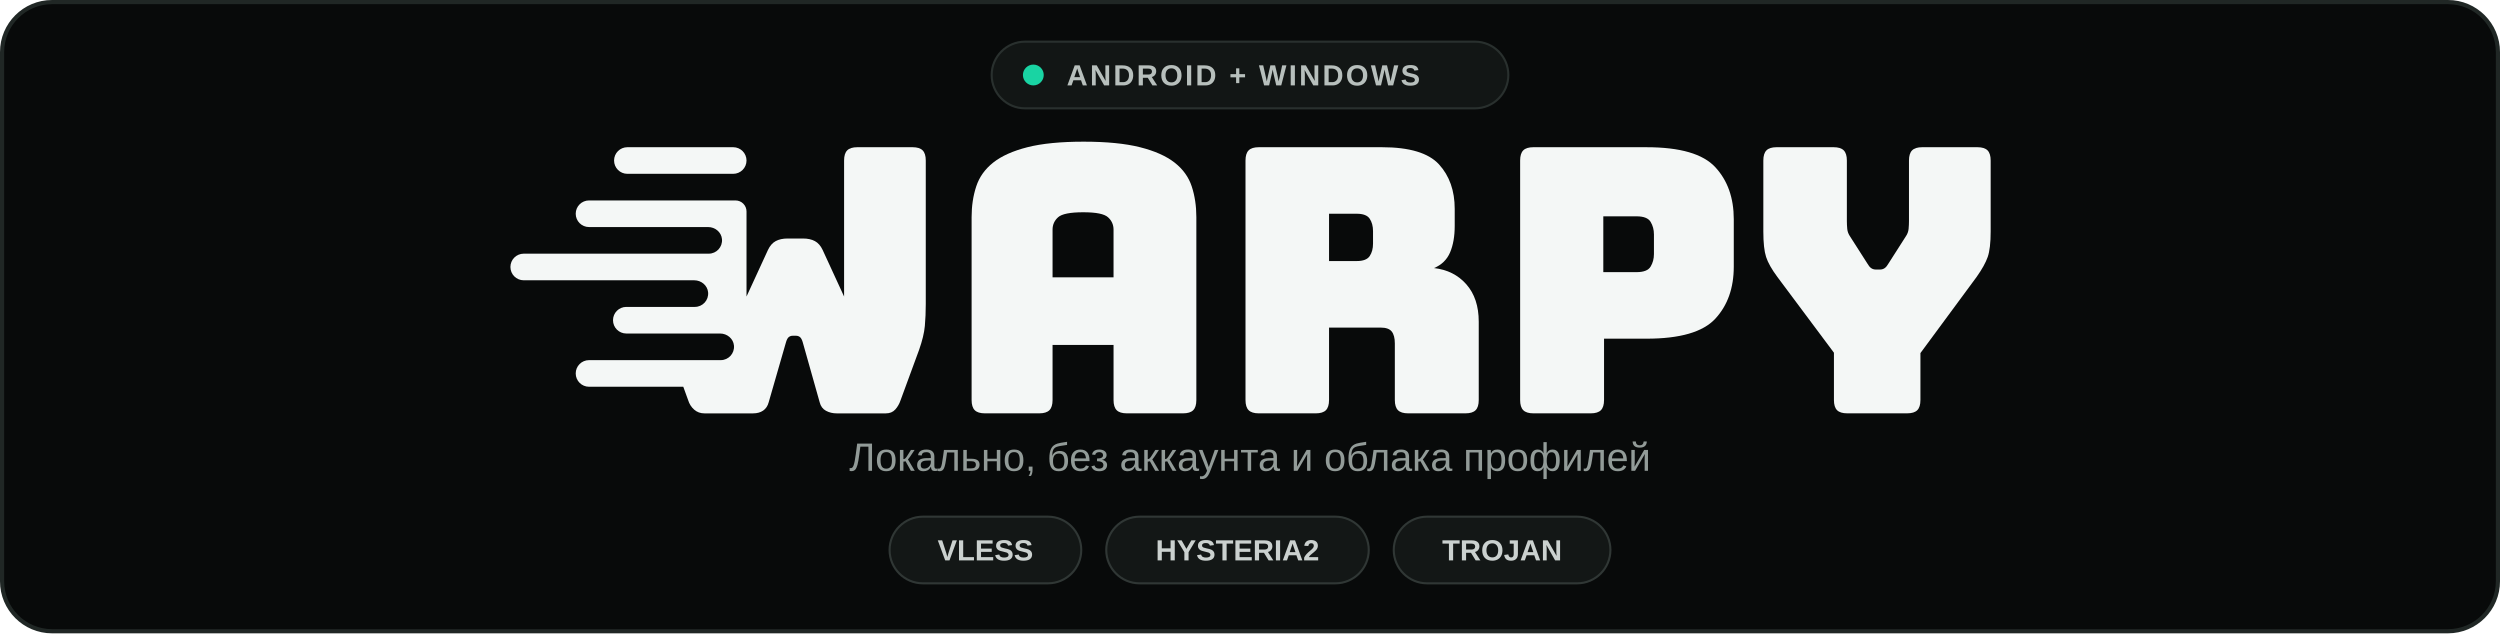
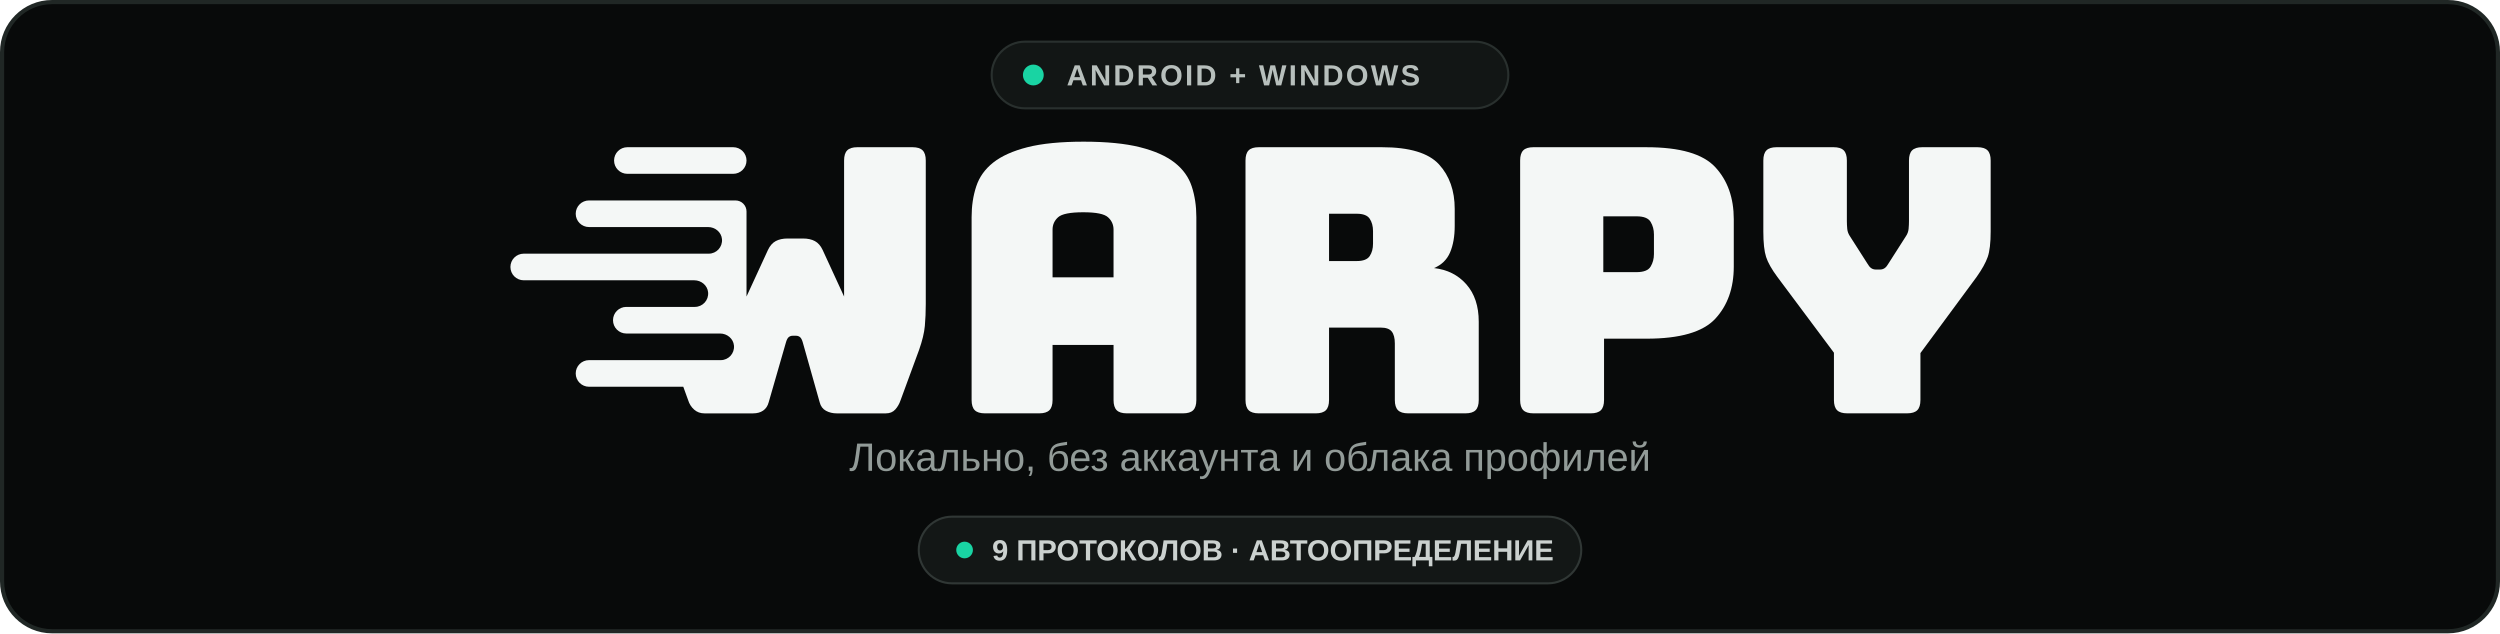
<svg xmlns="http://www.w3.org/2000/svg" width="1200" height="304" viewBox="0 0 1200 304" role="img" aria-labelledby="title desc">
  <rect x="1" y="1" width="1198" height="302" rx="24" fill="#080a0a" stroke="#202725" stroke-width="2" />
  <g font-family="Segoe UI, Arial, sans-serif">
    <rect x="476" y="20" width="248" height="32" rx="16" fill="#121615" stroke="#29302e" />
    <circle cx="496" cy="36" r="5" fill="#19d4a3" />
    <text x="512" y="41" fill="#b7bfbc" font-size="14" font-weight="700" letter-spacing="1.1">ANDROID + WINDOWS</text>
    <g transform="translate(245 68) scale(.38)" fill="#f4f7f6">
      <path d="M1166.65,159.68c9.64-4.04,16.41-10.66,20.31-19.84,3.89-9.18,5.84-20.31,5.84-33.38v-21.48c0-23.03-6.62-41.79-19.84-56.26-13.23-14.47-37.28-21.71-72.14-21.71h-155.48c-5.92,0-10.2,1.33-12.84,3.97-2.65,2.65-3.97,6.93-3.97,12.84v302.55c0,5.92,1.32,10.2,3.97,12.84,2.64,2.65,6.92,3.97,12.84,3.97h71.9c5.91,0,10.19-1.32,12.84-3.97,2.64-2.64,3.97-6.92,3.97-12.84v-91.51h65.37c6.54,0,11.13,1.63,13.77,4.9,2.64,3.27,3.97,8.33,3.97,15.17v71.43c0,5.92,1.32,10.2,3.97,12.84,2.64,2.65,6.92,3.97,12.84,3.97h72.37c5.91,0,10.19-1.32,12.84-3.97,2.64-2.64,3.97-6.92,3.97-12.84v-98.98c0-19.61-5.22-35.32-15.64-47.16-10.43-11.83-24.05-18.68-40.85-20.54ZM1089.61,128.86c0,6.23-1.4,11.44-4.2,15.64-2.8,4.2-8.25,6.3-16.34,6.3h-35.02v-59.76h35.02c8.09,0,13.54,2.1,16.34,6.31,2.8,4.2,4.2,9.42,4.2,15.64v15.87Z" />
      <path d="M1435.11,7h-142.87c-5.92,0-10.2,1.33-12.84,3.97-2.65,2.65-3.97,6.93-3.97,12.84v302.55c0,5.92,1.32,10.2,3.97,12.84,2.64,2.65,6.92,3.97,12.84,3.97h72.37c5.91,0,10.19-1.32,12.84-3.97,2.64-2.64,3.97-6.92,3.97-12.84v-77.5h53.69c42.33,0,71.28-8.4,86.84-25.21,15.56-16.81,23.35-38.75,23.35-65.83v-59.76c0-27.08-7.79-49.02-23.35-65.83-15.57-16.81-44.52-25.21-86.84-25.21ZM1444.45,141.94c0,5.92-1.4,11.21-4.2,15.87-2.8,4.67-8.72,7-17.74,7h-42.02v-70.5h42.02c9.02,0,14.94,2.33,17.74,7,2.8,4.67,4.2,9.97,4.2,15.88v24.75Z" />
      <path d="M1865.82,10.97c-2.65-2.64-6.93-3.97-12.84-3.97h-69.57c-5.92,0-10.2,1.33-12.84,3.97-2.65,2.65-3.97,6.93-3.97,12.84v76.57c0,3.12-.16,6.38-.47,9.8-.31,3.43-1.56,6.7-3.74,9.8l-21.48,33.62c-1.56,2.8-3.2,4.83-4.9,6.07-1.71,1.25-3.82,1.87-6.3,1.87h-4.67c-2.49,0-4.6-.62-6.3-1.87-1.71-1.24-3.35-3.27-4.9-6.07l-21.48-33.62c-2.18-3.11-3.43-6.38-3.74-9.8-.31-3.42-.47-6.69-.47-9.8V23.81c0-5.91-1.33-10.19-3.97-12.84-2.65-2.64-6.93-3.97-12.84-3.97h-71.9c-5.92,0-10.2,1.33-12.84,3.97-2.65,2.65-3.97,6.93-3.97,12.84v89.65c0,14.32,1.17,25.06,3.5,32.21,2.34,7.17,7.08,15.57,14.24,25.21l71.44,95.71v59.76c0,5.92,1.32,10.2,3.97,12.84,2.64,2.65,6.92,3.97,12.84,3.97h75.64c5.91,0,10.19-1.32,12.84-3.97,2.64-2.64,3.97-6.92,3.97-12.84v-59.3l70.97-96.18c6.84-9.65,11.51-18.05,14.01-25.21,2.49-7.16,3.74-17.9,3.74-32.21V23.81c0-5.91-1.33-10.19-3.97-12.84Z" />
      <path d="M838.89,26.38c-10.59-8.24-25.14-14.71-43.65-19.37-18.52-4.67-42.25-7-71.2-7s-52.61,2.33-70.97,7c-18.37,4.67-32.76,11.13-43.19,19.37-10.43,8.25-17.59,18.29-21.48,30.12-3.9,11.83-5.84,24.74-5.84,38.75v231.11c0,5.92,1.32,10.2,3.97,12.84,2.64,2.65,6.92,3.97,12.84,3.97h68.63c5.91,0,10.19-1.32,12.84-3.97,2.64-2.64,3.97-6.92,3.97-12.84v-69.57h77.04v69.57c0,5.92,1.32,10.2,3.97,12.84,2.64,2.65,6.92,3.97,12.84,3.97h70.97c5.91,0,10.19-1.32,12.84-3.97s3.97-6.92,3.97-12.84V95.25c0-14.01-1.95-26.92-5.84-38.75-3.9-11.83-11.13-21.86-21.71-30.12ZM761.85,171.35h-77.04v-60.23c0-6.22,2.33-11.44,7-15.64,4.67-4.2,15.25-6.3,31.75-6.3s26.61,2.1,31.28,6.3c4.67,4.2,7,9.42,7,15.64v60.23Z" />
      <path d="M147.74,40.62h133.68c9.28,0,16.81-7.53,16.81-16.81s-7.53-16.81-16.81-16.81h-133.68c-9.28,0-16.81,7.53-16.81,16.81s7.53,16.81,16.81,16.81Z" />
      <path d="M507.86,7h-69.57c-5.92,0-10.2,1.33-12.84,3.97-2.65,2.65-3.97,6.93-3.97,12.84v171.82l-27.08-58.83c-2.49-5.29-5.76-9.02-9.8-11.2-4.05-2.18-9.03-3.27-14.94-3.27h-19.61c-5.92,0-10.9,1.09-14.94,3.27-4.05,2.18-7.32,5.92-9.8,11.2l-27.08,58.83v-107.46c0-7.69-6.24-13.93-13.93-13.93H99.29c-9.28,0-16.81,7.53-16.81,16.81s7.53,16.81,16.81,16.81h150.49c8.78,0,16.62,6.42,17.45,15.16.96,10.02-6.9,18.46-16.73,18.46H16.81c-9.28,0-16.81,7.53-16.81,16.81s7.53,16.81,16.81,16.81h215.45c8.78,0,16.62,6.42,17.45,15.16.96,10.02-6.9,18.46-16.73,18.46h-86.58c-9.28,0-16.81,7.53-16.81,16.81s7.53,16.81,16.81,16.81h118.52c8.78,0,16.62,6.42,17.45,15.16.96,10.02-6.9,18.46-16.73,18.46H99.29c-9.28,0-16.81,7.53-16.81,16.81s7.53,16.81,16.81,16.81h119.07l6.09,16.81c1.55,4.98,4.12,9.03,7.7,12.14,3.58,3.11,7.86,4.67,12.84,4.67h61.63c4.98,0,9.18-1.17,12.61-3.5,3.42-2.33,5.76-5.84,7-10.5l21.94-76.11c.93-3.11,2.1-5.21,3.5-6.3,1.4-1.09,3.04-1.63,4.9-1.63h4.2c1.87,0,3.5.55,4.9,1.63,1.4,1.09,2.57,3.2,3.5,6.3l21.48,76.11c1.24,4.98,3.89,8.56,7.94,10.74,4.04,2.18,8.56,3.27,13.54,3.27h62.1c4.98,0,8.94-1.64,11.91-4.9,2.95-3.27,5.21-7.24,6.77-11.91l23.34-63.5c4.04-11.51,6.46-21.55,7.24-30.12.77-8.56,1.17-17.82,1.17-27.78V23.81c0-5.91-1.33-10.19-3.97-12.84-2.65-2.64-6.93-3.97-12.84-3.97Z" />
    </g>
    <text x="600" y="226" text-anchor="middle" fill="#929b98" font-size="19">Локально, без аккаунта и облака профилей</text>
-     <g transform="translate(427 248)" font-size="14" font-weight="700">
-       <rect width="92" height="32" rx="16" fill="#131716" stroke="#303735" />
-       <text x="46" y="21" text-anchor="middle" fill="#cbd1cf">VLESS</text>
-       <rect x="104" width="126" height="32" rx="16" fill="#131716" stroke="#303735" />
-       <text x="167" y="21" text-anchor="middle" fill="#cbd1cf">HYSTERIA2</text>
-       <rect x="242" width="104" height="32" rx="16" fill="#131716" stroke="#303735" />
-       <text x="294" y="21" text-anchor="middle" fill="#cbd1cf">TROJAN</text>
+     <g transform="translate(441 248)" font-size="14" font-weight="700">
+       <rect width="318" height="32" rx="16" fill="#131716" stroke="#303735" />
+       <circle cx="22" cy="16" r="4" fill="#19d4a3" />
+       <text x="170" y="21" text-anchor="middle" fill="#cbd1cf">9 ПРОТОКОЛОВ · АВТООПРЕДЕЛЕНИЕ</text>
    </g>
  </g>
</svg>
